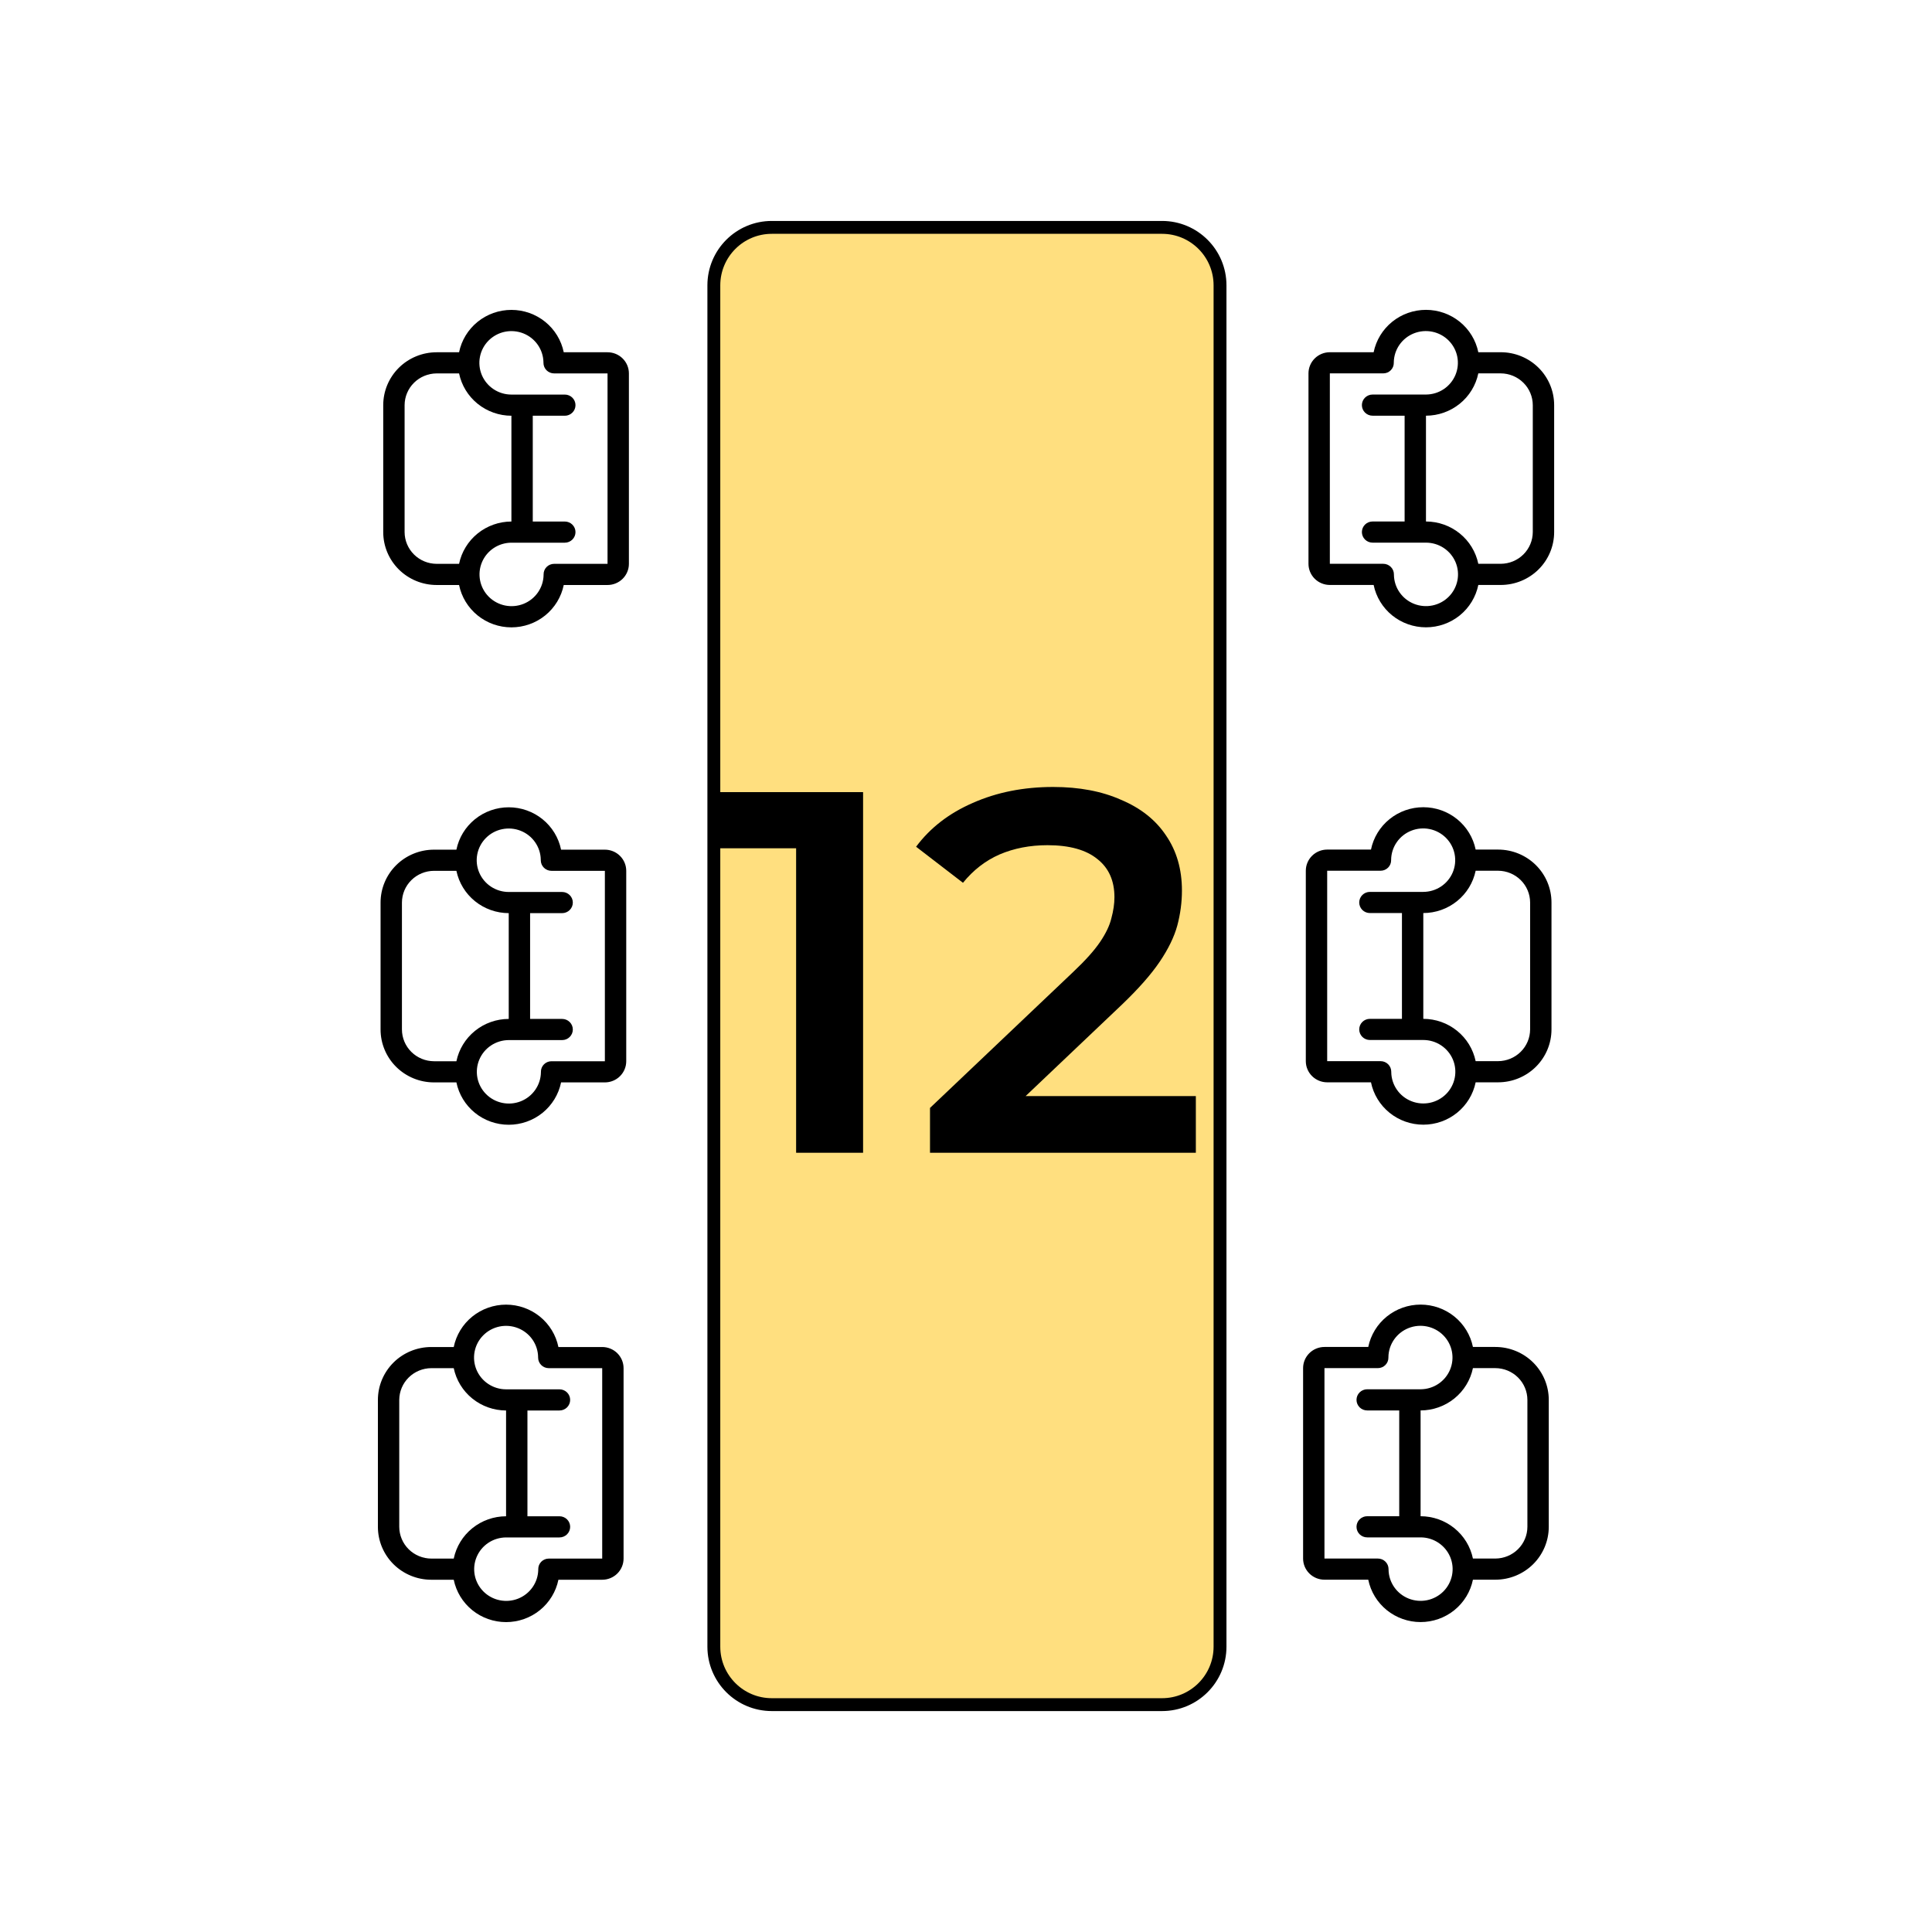
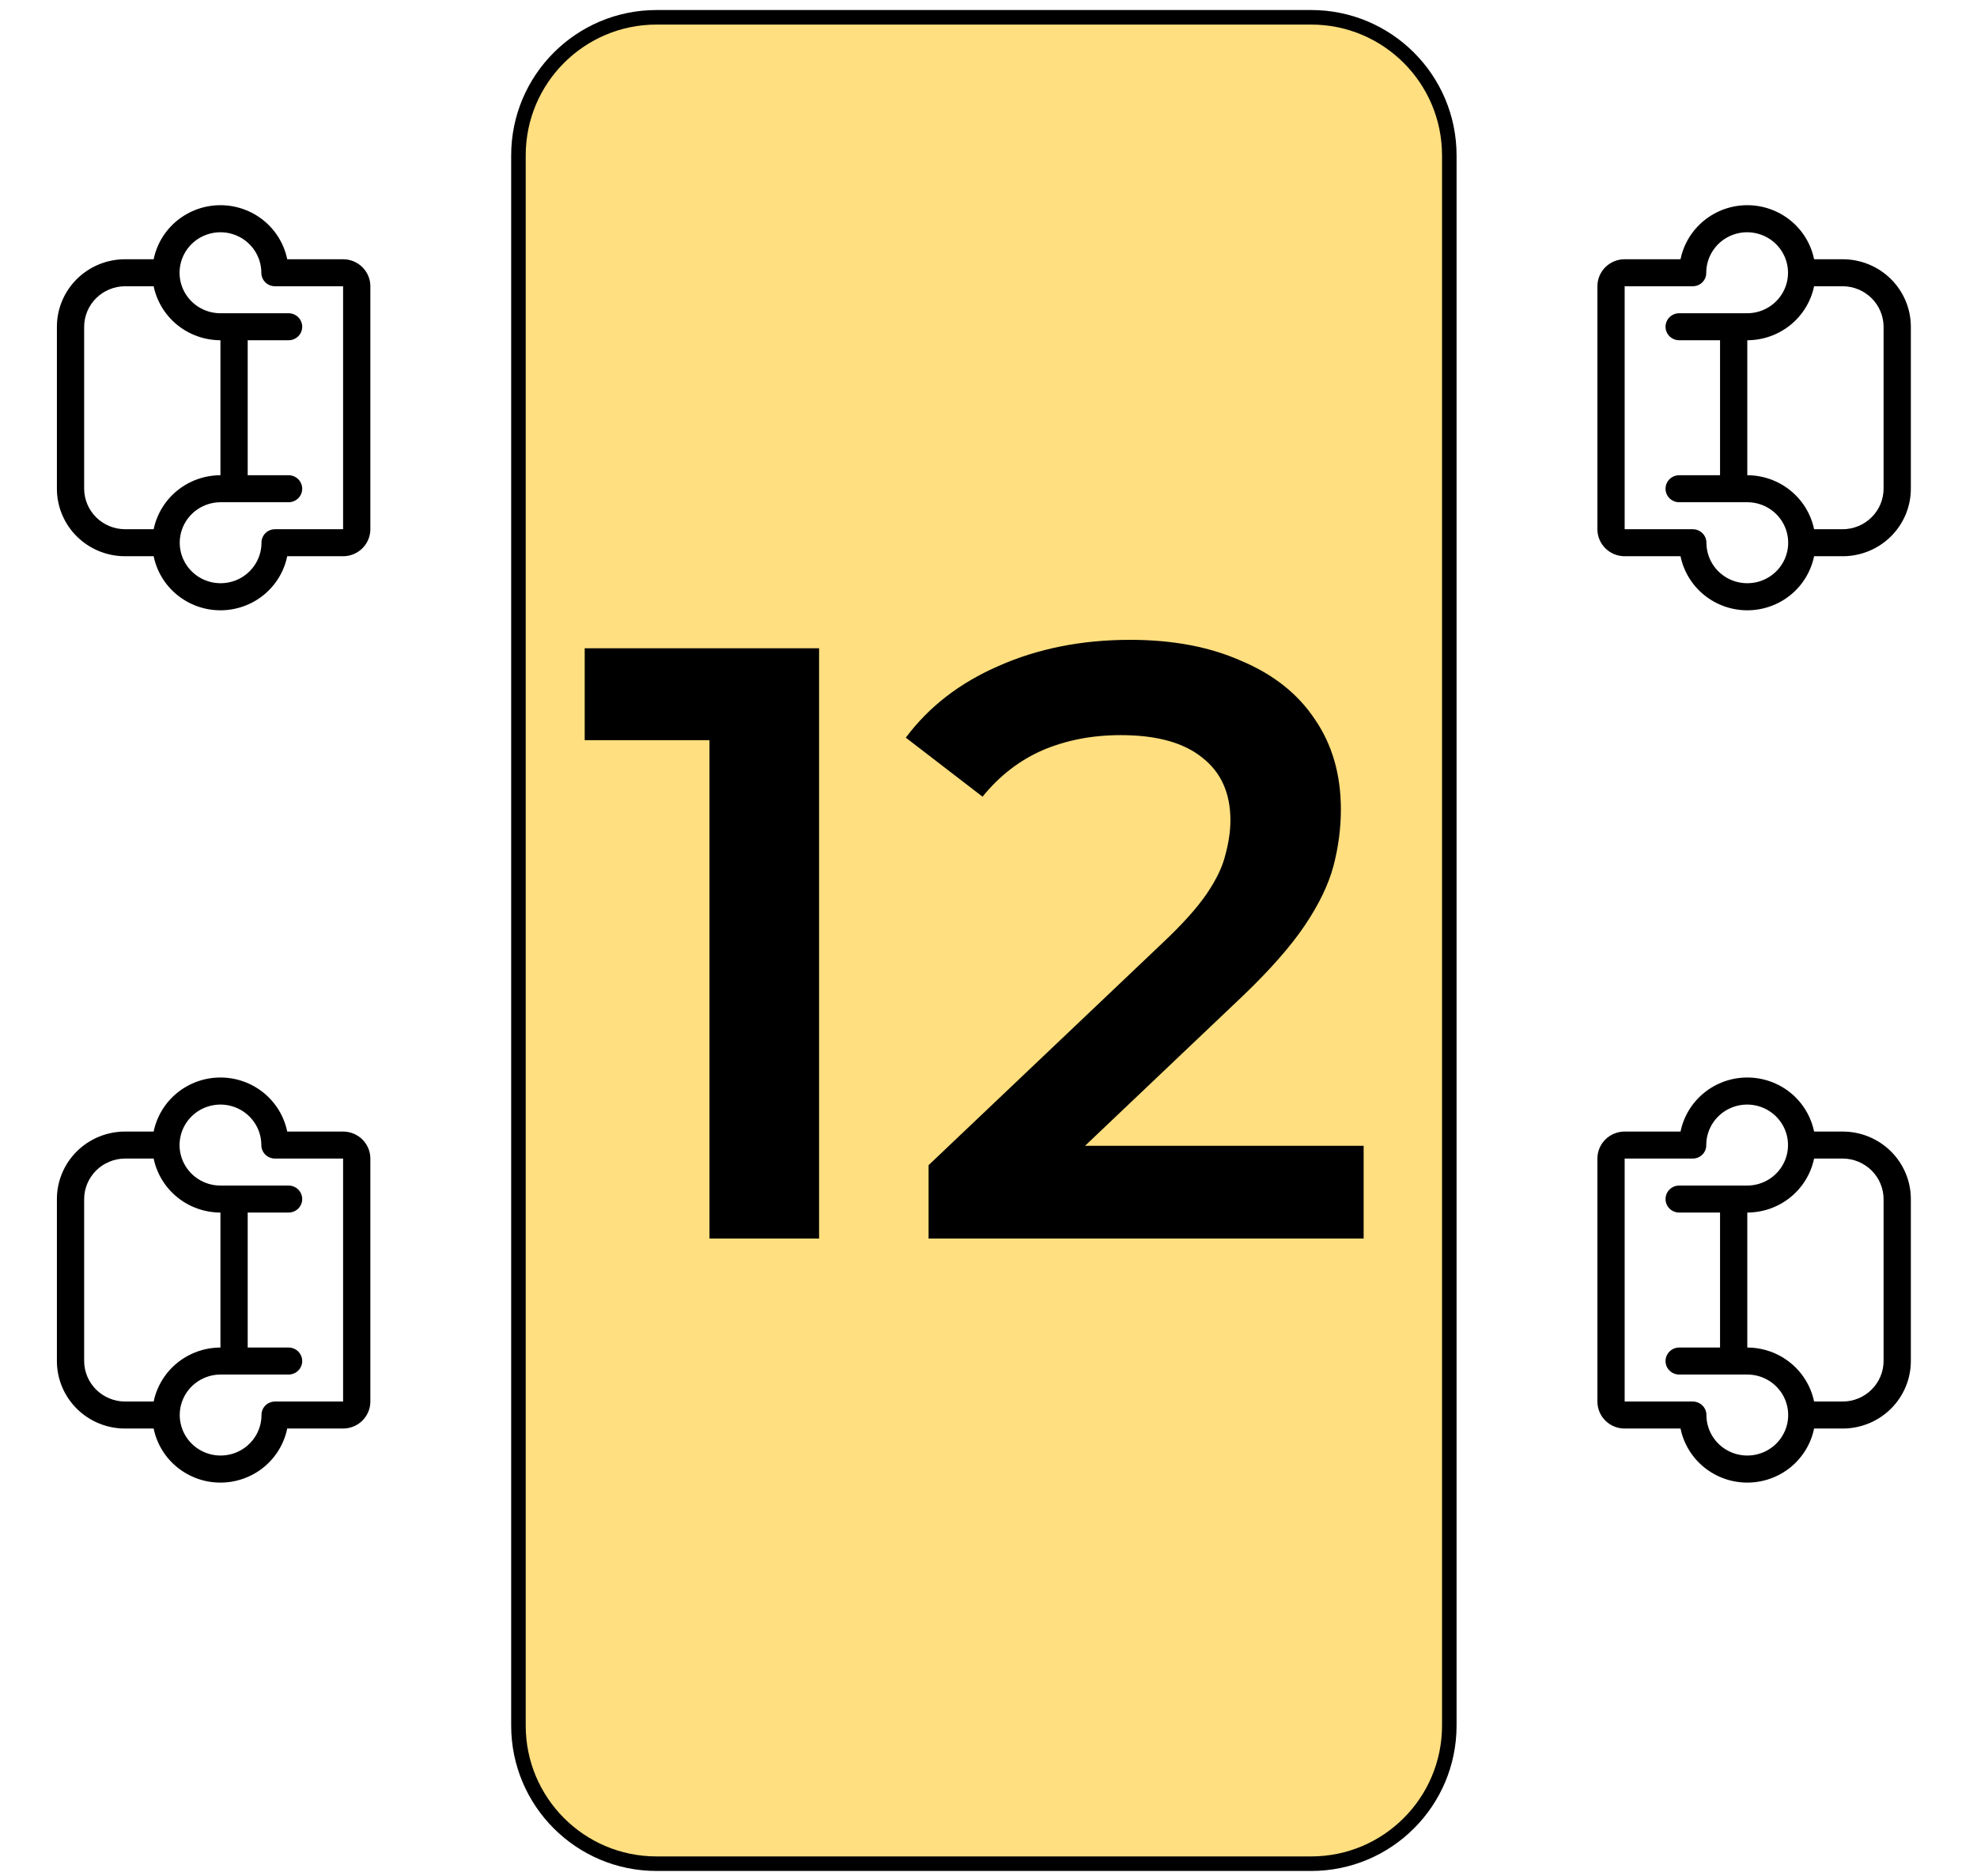
- <svg xmlns="http://www.w3.org/2000/svg" width="150" height="150" viewBox="0 0 150 150" fill="none">
-   <rect x="94.723" y="132.347" width="39.3" height="114.693" rx="4.5" transform="rotate(-180 94.7227 132.347)" fill="#FFDF7F" stroke="black" />
-   <path d="M114.358 122.647L116.1 122.647C117.199 122.647 118.254 122.215 119.032 121.445C119.809 120.674 120.246 119.63 120.246 118.541L120.246 108.685C120.246 107.596 119.809 106.551 119.032 105.781C118.254 105.011 117.199 104.578 116.1 104.578L114.358 104.578C114.168 103.65 113.659 102.815 112.919 102.216C112.178 101.616 111.251 101.289 110.294 101.289C109.338 101.289 108.411 101.616 107.67 102.216C106.93 102.815 106.421 103.65 106.231 104.578L102.831 104.578C102.391 104.578 101.969 104.751 101.658 105.059C101.347 105.367 101.172 105.785 101.172 106.221L101.172 121.005C101.172 121.44 101.347 121.858 101.658 122.166C101.969 122.474 102.391 122.647 102.831 122.647L106.231 122.647C106.421 123.576 106.93 124.41 107.67 125.01C108.411 125.609 109.338 125.937 110.294 125.937C111.251 125.937 112.178 125.609 112.919 125.01C113.659 124.41 114.168 123.576 114.358 122.647V122.647ZM118.587 108.685L118.587 118.541C118.585 119.193 118.322 119.819 117.856 120.28C117.39 120.742 116.759 121.002 116.1 121.005L114.358 121.005C114.165 120.078 113.656 119.246 112.916 118.647C112.175 118.049 111.25 117.721 110.294 117.719L110.294 109.506C111.25 109.504 112.175 109.177 112.916 108.578C113.656 107.98 114.165 107.148 114.358 106.221L116.1 106.221C116.759 106.224 117.39 106.484 117.856 106.945C118.322 107.407 118.585 108.032 118.587 108.685V108.685ZM107.807 121.867L107.807 121.826C107.807 121.608 107.719 121.399 107.564 121.245C107.408 121.091 107.197 121.005 106.977 121.005L102.831 121.005L102.831 106.221L106.977 106.221C107.086 106.221 107.193 106.199 107.293 106.158C107.393 106.117 107.484 106.056 107.56 105.98C107.636 105.903 107.696 105.813 107.737 105.713C107.777 105.613 107.798 105.507 107.796 105.399L107.796 105.358C107.804 104.873 107.957 104.401 108.235 104.002C108.513 103.602 108.903 103.293 109.358 103.112C109.813 102.932 110.311 102.888 110.791 102.987C111.27 103.086 111.71 103.323 112.054 103.668C112.398 104.013 112.632 104.451 112.726 104.927C112.819 105.404 112.769 105.897 112.581 106.345C112.393 106.793 112.076 107.176 111.669 107.446C111.263 107.716 110.784 107.861 110.294 107.863L106.148 107.863C105.928 107.863 105.717 107.95 105.561 108.104C105.406 108.258 105.319 108.467 105.319 108.685C105.319 108.903 105.406 109.112 105.561 109.266C105.717 109.42 105.928 109.506 106.148 109.506L108.636 109.506L108.636 117.719L106.148 117.719C105.928 117.719 105.717 117.806 105.561 117.96C105.406 118.114 105.319 118.323 105.319 118.541C105.319 118.759 105.406 118.968 105.561 119.122C105.717 119.276 105.928 119.362 106.148 119.362L110.294 119.362C110.785 119.362 111.264 119.506 111.672 119.775C112.08 120.044 112.399 120.426 112.589 120.874C112.778 121.322 112.83 121.815 112.737 122.292C112.644 122.769 112.412 123.208 112.068 123.554C111.724 123.9 111.285 124.138 110.805 124.238C110.325 124.337 109.826 124.294 109.371 124.114C108.915 123.934 108.524 123.624 108.246 123.225C107.968 122.825 107.815 122.353 107.807 121.867V121.867Z" fill="black" />
-   <path d="M35.228 104.582L33.486 104.582C32.387 104.582 31.332 105.014 30.554 105.784C29.777 106.555 29.34 107.599 29.34 108.688L29.34 118.544C29.34 119.633 29.777 120.678 30.554 121.448C31.332 122.218 32.387 122.651 33.486 122.651L35.228 122.651C35.418 123.579 35.927 124.414 36.667 125.013C37.408 125.613 38.335 125.94 39.291 125.94C40.248 125.94 41.175 125.613 41.916 125.013C42.656 124.414 43.165 123.579 43.355 122.651L46.755 122.651C47.195 122.651 47.617 122.478 47.928 122.17C48.239 121.862 48.414 121.444 48.414 121.008L48.414 106.224C48.414 105.789 48.239 105.371 47.928 105.063C47.617 104.755 47.195 104.582 46.755 104.582L43.355 104.582C43.165 103.653 42.656 102.819 41.916 102.219C41.175 101.62 40.248 101.292 39.291 101.292C38.335 101.292 37.408 101.62 36.667 102.219C35.927 102.819 35.418 103.653 35.228 104.582V104.582ZM30.998 118.544L30.998 108.688C31.001 108.036 31.264 107.41 31.73 106.949C32.196 106.487 32.827 106.227 33.486 106.224L35.228 106.224C35.421 107.151 35.93 107.983 36.67 108.582C37.41 109.18 38.336 109.508 39.291 109.51L39.291 117.723C38.336 117.725 37.41 118.052 36.67 118.651C35.93 119.249 35.421 120.082 35.228 121.008L33.486 121.008C32.827 121.005 32.196 120.745 31.73 120.284C31.264 119.822 31.001 119.197 30.998 118.544V118.544ZM41.779 105.362L41.779 105.403C41.779 105.621 41.867 105.83 42.022 105.984C42.178 106.138 42.389 106.224 42.609 106.224L46.755 106.224L46.755 121.008L42.609 121.008C42.5 121.008 42.393 121.03 42.293 121.071C42.193 121.112 42.102 121.173 42.026 121.249C41.95 121.326 41.89 121.416 41.849 121.516C41.809 121.616 41.788 121.722 41.79 121.83L41.79 121.871C41.782 122.356 41.629 122.828 41.351 123.227C41.073 123.627 40.683 123.936 40.228 124.117C39.773 124.297 39.275 124.341 38.795 124.242C38.316 124.143 37.876 123.906 37.532 123.561C37.188 123.216 36.954 122.778 36.86 122.302C36.767 121.825 36.817 121.332 37.005 120.884C37.193 120.436 37.51 120.053 37.916 119.783C38.323 119.513 38.802 119.368 39.291 119.366L43.438 119.366C43.658 119.366 43.869 119.279 44.025 119.125C44.18 118.971 44.267 118.762 44.267 118.544C44.267 118.326 44.18 118.117 44.025 117.963C43.869 117.809 43.658 117.723 43.438 117.723L40.95 117.723L40.95 109.51L43.438 109.51C43.658 109.51 43.869 109.423 44.025 109.269C44.18 109.115 44.267 108.906 44.267 108.688C44.267 108.47 44.18 108.261 44.025 108.107C43.869 107.953 43.658 107.867 43.438 107.867L39.291 107.867C38.801 107.867 38.322 107.723 37.914 107.454C37.505 107.185 37.187 106.803 36.997 106.355C36.808 105.907 36.756 105.414 36.849 104.937C36.941 104.46 37.174 104.021 37.518 103.675C37.862 103.329 38.301 103.091 38.781 102.991C39.261 102.892 39.76 102.935 40.215 103.115C40.67 103.295 41.062 103.605 41.34 104.004C41.618 104.404 41.771 104.876 41.779 105.362V105.362Z" fill="black" />
-   <path d="M114.569 84.031L116.311 84.031C117.41 84.031 118.465 83.598 119.243 82.828C120.02 82.058 120.457 81.013 120.457 79.924L120.457 70.068C120.457 68.979 120.02 67.934 119.243 67.164C118.465 66.394 117.41 65.961 116.311 65.961L114.569 65.961C114.379 65.033 113.87 64.198 113.129 63.599C112.389 62.999 111.462 62.672 110.505 62.672C109.549 62.672 108.622 62.999 107.881 63.599C107.141 64.198 106.632 65.033 106.442 65.961L103.042 65.961C102.602 65.961 102.18 66.134 101.869 66.442C101.558 66.75 101.383 67.168 101.383 67.604L101.383 82.388C101.383 82.823 101.558 83.241 101.869 83.549C102.18 83.857 102.602 84.031 103.042 84.031L106.442 84.031C106.632 84.959 107.141 85.793 107.881 86.393C108.622 86.993 109.549 87.32 110.505 87.32C111.462 87.32 112.389 86.993 113.129 86.393C113.87 85.793 114.379 84.959 114.569 84.031V84.031ZM118.798 70.068L118.798 79.924C118.796 80.576 118.533 81.202 118.067 81.663C117.601 82.125 116.969 82.385 116.311 82.388L114.569 82.388C114.376 81.461 113.867 80.629 113.126 80.03C112.386 79.432 111.461 79.104 110.505 79.103L110.505 70.889C111.461 70.888 112.386 70.56 113.126 69.962C113.867 69.363 114.376 68.531 114.569 67.604L116.311 67.604C116.969 67.607 117.601 67.867 118.067 68.329C118.533 68.79 118.796 69.415 118.798 70.068V70.068ZM108.017 83.25L108.017 83.209C108.017 82.991 107.93 82.782 107.775 82.628C107.619 82.474 107.408 82.388 107.188 82.388L103.042 82.388L103.042 67.604L107.188 67.604C107.297 67.604 107.404 67.583 107.504 67.541C107.604 67.5 107.695 67.439 107.771 67.363C107.847 67.286 107.907 67.196 107.948 67.096C107.988 66.996 108.008 66.89 108.007 66.782L108.007 66.742C108.015 66.256 108.168 65.784 108.446 65.385C108.723 64.985 109.114 64.676 109.569 64.496C110.024 64.315 110.522 64.271 111.001 64.37C111.481 64.469 111.92 64.706 112.265 65.051C112.609 65.396 112.843 65.834 112.936 66.311C113.03 66.787 112.98 67.28 112.792 67.728C112.604 68.176 112.287 68.559 111.88 68.829C111.474 69.099 110.995 69.244 110.505 69.246L106.359 69.246C106.139 69.246 105.928 69.333 105.772 69.487C105.617 69.641 105.53 69.85 105.53 70.068C105.53 70.286 105.617 70.495 105.772 70.649C105.928 70.803 106.139 70.889 106.359 70.889L108.847 70.889L108.847 79.103L106.359 79.103C106.139 79.103 105.928 79.189 105.772 79.343C105.617 79.497 105.53 79.706 105.53 79.924C105.53 80.142 105.617 80.351 105.772 80.505C105.928 80.659 106.139 80.745 106.359 80.745L110.505 80.745C110.996 80.745 111.475 80.889 111.883 81.158C112.291 81.427 112.61 81.809 112.8 82.257C112.989 82.705 113.041 83.198 112.948 83.675C112.855 84.152 112.623 84.591 112.279 84.937C111.935 85.283 111.495 85.521 111.016 85.621C110.536 85.72 110.037 85.677 109.582 85.497C109.126 85.317 108.735 85.008 108.457 84.608C108.178 84.208 108.026 83.736 108.017 83.25V83.25Z" fill="black" />
-   <path d="M35.435 65.968L33.693 65.968C32.594 65.968 31.539 66.4 30.761 67.171C29.984 67.941 29.547 68.985 29.547 70.075L29.547 79.93C29.547 81.02 29.984 82.064 30.761 82.834C31.539 83.604 32.594 84.037 33.693 84.037L35.435 84.037C35.625 84.965 36.134 85.8 36.874 86.4C37.615 86.999 38.542 87.326 39.498 87.326C40.455 87.326 41.382 86.999 42.123 86.4C42.863 85.8 43.372 84.965 43.562 84.037L46.962 84.037C47.402 84.037 47.824 83.864 48.135 83.556C48.446 83.248 48.621 82.83 48.621 82.394L48.621 67.611C48.621 67.175 48.446 66.757 48.135 66.449C47.824 66.141 47.402 65.968 46.962 65.968L43.562 65.968C43.372 65.039 42.863 64.205 42.123 63.605C41.382 63.006 40.455 62.678 39.498 62.678C38.542 62.678 37.615 63.006 36.874 63.605C36.134 64.205 35.625 65.039 35.435 65.968V65.968ZM31.206 79.93L31.206 70.075C31.208 69.422 31.471 68.797 31.937 68.335C32.403 67.874 33.034 67.613 33.693 67.611L35.435 67.611C35.628 68.537 36.137 69.37 36.877 69.968C37.617 70.566 38.543 70.894 39.498 70.896L39.498 79.109C38.543 79.111 37.617 79.438 36.877 80.037C36.137 80.635 35.628 81.468 35.435 82.394L33.693 82.394C33.034 82.392 32.403 82.131 31.937 81.67C31.471 81.208 31.208 80.583 31.206 79.93V79.93ZM41.986 66.748L41.986 66.789C41.986 67.007 42.074 67.216 42.229 67.37C42.385 67.524 42.596 67.611 42.816 67.611L46.962 67.611L46.962 82.394L42.816 82.394C42.707 82.394 42.6 82.416 42.5 82.457C42.4 82.499 42.309 82.559 42.233 82.636C42.157 82.712 42.097 82.803 42.056 82.902C42.016 83.002 41.995 83.108 41.997 83.216L41.997 83.257C41.989 83.742 41.836 84.214 41.558 84.613C41.28 85.013 40.89 85.322 40.435 85.503C39.98 85.683 39.482 85.727 39.002 85.628C38.523 85.529 38.083 85.292 37.739 84.947C37.395 84.602 37.161 84.164 37.067 83.688C36.974 83.212 37.024 82.719 37.212 82.271C37.4 81.823 37.717 81.439 38.124 81.169C38.53 80.899 39.009 80.754 39.498 80.752L43.645 80.752C43.865 80.752 44.076 80.665 44.231 80.511C44.387 80.357 44.474 80.148 44.474 79.93C44.474 79.713 44.387 79.504 44.231 79.35C44.076 79.196 43.865 79.109 43.645 79.109L41.157 79.109L41.157 70.896L43.645 70.896C43.865 70.896 44.076 70.809 44.231 70.655C44.387 70.501 44.474 70.292 44.474 70.075C44.474 69.857 44.387 69.648 44.231 69.494C44.076 69.34 43.865 69.253 43.645 69.253L39.498 69.253C39.008 69.253 38.529 69.109 38.121 68.841C37.713 68.572 37.394 68.189 37.204 67.741C37.015 67.293 36.963 66.8 37.056 66.323C37.148 65.847 37.381 65.407 37.725 65.061C38.069 64.715 38.508 64.477 38.988 64.378C39.468 64.278 39.967 64.321 40.422 64.501C40.877 64.681 41.269 64.991 41.547 65.391C41.825 65.79 41.978 66.263 41.986 66.748V66.748Z" fill="black" />
-   <path d="M114.776 45.416L116.518 45.416C117.617 45.416 118.672 44.983 119.45 44.213C120.227 43.443 120.664 42.398 120.664 41.309L120.664 31.453C120.664 30.364 120.227 29.32 119.45 28.549C118.672 27.779 117.617 27.347 116.518 27.347L114.776 27.347C114.586 26.418 114.077 25.584 113.337 24.984C112.596 24.385 111.669 24.057 110.712 24.057C109.756 24.057 108.829 24.385 108.088 24.984C107.348 25.584 106.839 26.418 106.649 27.347L103.249 27.347C102.809 27.347 102.387 27.52 102.076 27.828C101.765 28.136 101.59 28.554 101.59 28.989L101.59 43.773C101.59 44.209 101.765 44.627 102.076 44.935C102.387 45.243 102.809 45.416 103.249 45.416L106.649 45.416C106.839 46.344 107.348 47.179 108.088 47.779C108.829 48.378 109.756 48.705 110.712 48.705C111.669 48.705 112.596 48.378 113.337 47.779C114.077 47.179 114.586 46.344 114.776 45.416V45.416ZM119.005 31.453L119.005 41.309C119.003 41.962 118.74 42.587 118.274 43.049C117.808 43.51 117.177 43.771 116.518 43.773L114.776 43.773C114.583 42.847 114.074 42.014 113.334 41.416C112.593 40.817 111.668 40.49 110.712 40.488L110.712 32.275C111.668 32.273 112.593 31.945 113.334 31.347C114.074 30.749 114.583 29.916 114.776 28.989L116.518 28.989C117.177 28.992 117.808 29.253 118.274 29.714C118.74 30.175 119.003 30.801 119.005 31.453V31.453ZM108.224 44.636L108.224 44.595C108.224 44.377 108.137 44.168 107.982 44.014C107.826 43.86 107.615 43.773 107.395 43.773L103.249 43.773L103.249 28.989L107.395 28.989C107.504 28.989 107.611 28.968 107.711 28.927C107.811 28.885 107.902 28.825 107.978 28.748C108.054 28.672 108.114 28.581 108.155 28.482C108.195 28.382 108.215 28.275 108.214 28.168L108.214 28.127C108.222 27.642 108.375 27.17 108.653 26.77C108.931 26.371 109.321 26.061 109.776 25.881C110.231 25.701 110.729 25.657 111.209 25.756C111.688 25.855 112.128 26.091 112.472 26.437C112.816 26.782 113.05 27.22 113.144 27.696C113.237 28.172 113.187 28.665 112.999 29.113C112.811 29.561 112.494 29.944 112.087 30.215C111.681 30.485 111.202 30.63 110.712 30.632L106.566 30.632C106.346 30.632 106.135 30.719 105.979 30.873C105.824 31.027 105.737 31.235 105.737 31.453C105.737 31.671 105.824 31.88 105.979 32.034C106.135 32.188 106.346 32.275 106.566 32.275L109.054 32.275L109.054 40.488L106.566 40.488C106.346 40.488 106.135 40.575 105.979 40.729C105.824 40.883 105.737 41.092 105.737 41.309C105.737 41.527 105.824 41.736 105.979 41.89C106.135 42.044 106.346 42.131 106.566 42.131L110.712 42.131C111.203 42.131 111.682 42.274 112.09 42.543C112.498 42.812 112.817 43.195 113.007 43.642C113.196 44.09 113.248 44.584 113.155 45.06C113.062 45.537 112.83 45.976 112.486 46.322C112.142 46.669 111.703 46.907 111.223 47.006C110.743 47.106 110.244 47.063 109.789 46.883C109.333 46.703 108.942 46.393 108.664 45.993C108.385 45.593 108.233 45.121 108.224 44.636V44.636Z" fill="black" />
-   <path d="M35.642 27.35L33.9 27.35C32.801 27.35 31.746 27.782 30.968 28.552C30.191 29.323 29.754 30.367 29.754 31.456L29.754 41.312C29.754 42.401 30.191 43.446 30.968 44.216C31.746 44.986 32.801 45.419 33.9 45.419L35.642 45.419C35.832 46.347 36.341 47.182 37.081 47.781C37.822 48.381 38.749 48.708 39.706 48.708C40.662 48.708 41.589 48.381 42.33 47.781C43.07 47.182 43.579 46.347 43.769 45.419L47.169 45.419C47.609 45.419 48.031 45.246 48.342 44.938C48.653 44.63 48.828 44.212 48.828 43.776L48.828 28.992C48.828 28.557 48.653 28.139 48.342 27.831C48.031 27.523 47.609 27.35 47.169 27.35L43.769 27.35C43.579 26.421 43.07 25.587 42.33 24.987C41.589 24.388 40.662 24.06 39.706 24.06C38.749 24.06 37.822 24.388 37.081 24.987C36.341 25.587 35.832 26.421 35.642 27.35V27.35ZM31.413 41.312L31.413 31.456C31.415 30.804 31.678 30.178 32.144 29.717C32.61 29.256 33.241 28.995 33.9 28.992L35.642 28.992C35.835 29.919 36.344 30.752 37.084 31.35C37.825 31.948 38.75 32.276 39.706 32.278L39.706 40.491C38.75 40.493 37.825 40.82 37.084 41.419C36.344 42.017 35.835 42.85 35.642 43.776L33.9 43.776C33.241 43.774 32.61 43.513 32.144 43.052C31.678 42.59 31.415 41.965 31.413 41.312V41.312ZM42.194 28.13L42.194 28.171C42.194 28.389 42.281 28.598 42.436 28.752C42.592 28.906 42.803 28.992 43.023 28.992L47.169 28.992L47.169 43.776L43.023 43.776C42.914 43.776 42.807 43.798 42.707 43.839C42.607 43.88 42.516 43.941 42.44 44.017C42.364 44.094 42.304 44.184 42.263 44.284C42.223 44.384 42.203 44.49 42.204 44.598L42.204 44.639C42.196 45.124 42.043 45.596 41.765 45.995C41.487 46.395 41.097 46.704 40.642 46.885C40.187 47.065 39.689 47.109 39.209 47.01C38.73 46.911 38.29 46.674 37.946 46.329C37.602 45.984 37.368 45.546 37.275 45.07C37.181 44.593 37.231 44.1 37.419 43.653C37.606 43.205 37.924 42.821 38.331 42.551C38.737 42.281 39.216 42.136 39.706 42.134L43.852 42.134C44.072 42.134 44.283 42.047 44.438 41.893C44.594 41.739 44.681 41.53 44.681 41.312C44.681 41.094 44.594 40.886 44.438 40.731C44.283 40.578 44.072 40.491 43.852 40.491L41.364 40.491L41.364 32.278L43.852 32.278C44.072 32.278 44.283 32.191 44.438 32.037C44.594 31.883 44.681 31.674 44.681 31.456C44.681 31.238 44.594 31.029 44.438 30.875C44.283 30.721 44.072 30.635 43.852 30.635L39.706 30.635C39.215 30.635 38.736 30.491 38.328 30.222C37.92 29.953 37.601 29.571 37.411 29.123C37.222 28.675 37.17 28.182 37.263 27.705C37.355 27.228 37.588 26.789 37.932 26.443C38.276 26.097 38.715 25.859 39.195 25.759C39.675 25.66 40.174 25.703 40.629 25.883C41.085 26.063 41.476 26.373 41.754 26.772C42.032 27.172 42.185 27.644 42.194 28.13V28.13Z" fill="black" />
-   <path d="M61.81 89.5V63.5L64.09 65.86H55.89V61.5H67.01V89.5H61.81ZM72.205 89.5V86.02L83.325 75.46C84.258 74.58 84.951 73.807 85.405 73.14C85.858 72.473 86.151 71.86 86.285 71.3C86.445 70.713 86.525 70.167 86.525 69.66C86.525 68.38 86.085 67.393 85.205 66.7C84.325 65.98 83.031 65.62 81.325 65.62C79.965 65.62 78.725 65.86 77.605 66.34C76.511 66.82 75.565 67.553 74.765 68.54L71.125 65.74C72.218 64.273 73.685 63.14 75.525 62.34C77.391 61.513 79.471 61.1 81.765 61.1C83.791 61.1 85.551 61.433 87.045 62.1C88.565 62.74 89.725 63.66 90.525 64.86C91.351 66.06 91.765 67.487 91.765 69.14C91.765 70.047 91.645 70.953 91.405 71.86C91.165 72.74 90.711 73.673 90.045 74.66C89.378 75.647 88.405 76.753 87.125 77.98L77.565 87.06L76.485 85.1H92.845V89.5H72.205Z" fill="black" />
+ <svg xmlns="http://www.w3.org/2000/svg" width="136" height="129" viewBox="0 0 136 129" fill="none">
+   <rect x="35.664" y="1.19" width="64.035" height="127" rx="9.5" fill="#FFDF7F" stroke="black" />
+   <path d="M10.57 17.832H8.602C7.358 17.832 6.166 18.322 5.287 19.192C4.408 20.063 3.914 21.244 3.914 22.475L3.914 33.617C3.914 34.848 4.408 36.029 5.287 36.899C6.166 37.77 7.358 38.259 8.602 38.259H10.57C10.786 39.309 11.36 40.252 12.198 40.93C13.035 41.608 14.083 41.978 15.164 41.978C16.245 41.978 17.293 41.608 18.131 40.93C18.968 40.252 19.543 39.309 19.758 38.259H23.602C24.099 38.259 24.576 38.063 24.927 37.715C25.279 37.367 25.477 36.895 25.477 36.402V19.689C25.477 19.197 25.279 18.725 24.927 18.376C24.576 18.028 24.099 17.832 23.602 17.832H19.758C19.543 16.783 18.968 15.839 18.131 15.162C17.293 14.484 16.245 14.114 15.164 14.114C14.083 14.114 13.035 14.484 12.198 15.162C11.36 15.839 10.786 16.783 10.57 17.832V17.832ZM5.789 33.617L5.789 22.475C5.792 21.737 6.089 21.03 6.616 20.509C7.143 19.987 7.857 19.692 8.602 19.689H10.57C10.789 20.737 11.364 21.678 12.201 22.355C13.038 23.031 14.084 23.401 15.164 23.403L15.164 32.688C14.084 32.69 13.038 33.06 12.201 33.737C11.364 34.413 10.789 35.355 10.57 36.402H8.602C7.857 36.399 7.143 36.105 6.616 35.583C6.089 35.061 5.792 34.355 5.789 33.617V33.617ZM17.977 18.715V18.761C17.977 19.007 18.075 19.243 18.251 19.418C18.427 19.592 18.665 19.689 18.914 19.689H23.602V36.402H18.914C18.791 36.402 18.67 36.426 18.557 36.473C18.444 36.52 18.341 36.588 18.255 36.675C18.169 36.761 18.101 36.864 18.055 36.976C18.009 37.089 17.987 37.209 17.988 37.331V37.377C17.979 37.925 17.807 38.459 17.492 38.91C17.178 39.362 16.737 39.712 16.223 39.916C15.709 40.12 15.145 40.169 14.603 40.058C14.061 39.946 13.564 39.678 13.175 39.288C12.786 38.898 12.522 38.403 12.416 37.864C12.31 37.326 12.366 36.769 12.579 36.262C12.791 35.756 13.15 35.323 13.61 35.017C14.07 34.712 14.61 34.547 15.164 34.545H19.852C20.1 34.545 20.339 34.447 20.515 34.273C20.69 34.099 20.789 33.863 20.789 33.617C20.789 33.37 20.69 33.134 20.515 32.96C20.339 32.786 20.1 32.688 19.852 32.688H17.039V23.403H19.852C20.1 23.403 20.339 23.305 20.515 23.131C20.69 22.957 20.789 22.721 20.789 22.475C20.789 22.229 20.69 21.992 20.515 21.818C20.339 21.644 20.1 21.546 19.852 21.546H15.164C14.61 21.546 14.068 21.384 13.607 21.08C13.145 20.776 12.785 20.344 12.57 19.837C12.356 19.331 12.298 18.773 12.403 18.234C12.507 17.695 12.771 17.199 13.159 16.808C13.548 16.416 14.045 16.147 14.587 16.035C15.13 15.922 15.694 15.971 16.208 16.174C16.723 16.378 17.165 16.728 17.48 17.18C17.795 17.632 17.967 18.166 17.977 18.715V18.715Z" fill="black" />
+   <path d="M10.57 77.832H8.602C7.358 77.832 6.166 78.322 5.287 79.192C4.408 80.063 3.914 81.244 3.914 82.475L3.914 93.617C3.914 94.848 4.408 96.029 5.287 96.899C6.166 97.77 7.358 98.259 8.602 98.259H10.57C10.786 99.309 11.36 100.252 12.198 100.93C13.035 101.608 14.083 101.978 15.164 101.978C16.245 101.978 17.293 101.608 18.131 100.93C18.968 100.252 19.543 99.309 19.758 98.259H23.602C24.099 98.259 24.576 98.064 24.927 97.715C25.279 97.367 25.477 96.895 25.477 96.402V79.689C25.477 79.197 25.279 78.725 24.927 78.376C24.576 78.028 24.099 77.832 23.602 77.832H19.758C19.543 76.783 18.968 75.84 18.131 75.162C17.293 74.484 16.245 74.114 15.164 74.114C14.083 74.114 13.035 74.484 12.198 75.162C11.36 75.84 10.786 76.783 10.57 77.832V77.832ZM5.789 93.617L5.789 82.475C5.792 81.737 6.089 81.03 6.616 80.509C7.143 79.987 7.857 79.692 8.602 79.689H10.57C10.789 80.737 11.364 81.678 12.201 82.355C13.038 83.031 14.084 83.401 15.164 83.403L15.164 92.688C14.084 92.69 13.038 93.061 12.201 93.737C11.364 94.413 10.789 95.355 10.57 96.402H8.602C7.857 96.399 7.143 96.105 6.616 95.583C6.089 95.061 5.792 94.355 5.789 93.617V93.617ZM17.977 78.715V78.761C17.977 79.007 18.075 79.243 18.251 79.418C18.427 79.592 18.665 79.689 18.914 79.689H23.602V96.402H18.914C18.791 96.402 18.67 96.426 18.557 96.473C18.444 96.52 18.341 96.588 18.255 96.675C18.169 96.761 18.101 96.864 18.055 96.976C18.009 97.089 17.987 97.209 17.988 97.331V97.377C17.979 97.925 17.807 98.459 17.492 98.91C17.178 99.362 16.737 99.712 16.223 99.916C15.709 100.12 15.145 100.169 14.603 100.058C14.061 99.946 13.564 99.678 13.175 99.288C12.786 98.898 12.522 98.403 12.416 97.864C12.31 97.326 12.366 96.769 12.579 96.262C12.791 95.756 13.15 95.323 13.61 95.017C14.07 94.712 14.61 94.547 15.164 94.545H19.852C20.1 94.545 20.339 94.447 20.515 94.273C20.69 94.099 20.789 93.863 20.789 93.617C20.789 93.37 20.69 93.134 20.515 92.96C20.339 92.786 20.1 92.688 19.852 92.688H17.039V83.403H19.852C20.1 83.403 20.339 83.305 20.515 83.131C20.69 82.957 20.789 82.721 20.789 82.475C20.789 82.229 20.69 81.993 20.515 81.818C20.339 81.644 20.1 81.546 19.852 81.546H15.164C14.61 81.546 14.068 81.384 13.607 81.08C13.145 80.776 12.785 80.344 12.57 79.837C12.356 79.331 12.298 78.773 12.403 78.234C12.507 77.695 12.771 77.199 13.159 76.808C13.548 76.416 14.045 76.147 14.587 76.035C15.13 75.922 15.694 75.971 16.208 76.174C16.723 76.378 17.165 76.728 17.48 77.18C17.795 77.632 17.967 78.166 17.977 78.715V78.715Z" fill="black" />
+   <path d="M124.793 98.259H126.762C128.005 98.259 129.197 97.77 130.076 96.899C130.955 96.029 131.449 94.848 131.449 93.617V82.475C131.449 81.243 130.955 80.063 130.076 79.192C129.197 78.321 128.005 77.832 126.762 77.832H124.793C124.578 76.783 124.003 75.839 123.166 75.162C122.329 74.484 121.28 74.114 120.199 74.114C119.118 74.114 118.07 74.484 117.233 75.162C116.396 75.839 115.821 76.783 115.605 77.832H111.762C111.264 77.832 110.788 78.028 110.436 78.376C110.084 78.724 109.887 79.197 109.887 79.689V96.402C109.887 96.894 110.084 97.367 110.436 97.715C110.788 98.063 111.264 98.259 111.762 98.259H115.605C115.821 99.308 116.396 100.252 117.233 100.93C118.07 101.607 119.118 101.978 120.199 101.978C121.28 101.978 122.329 101.607 123.166 100.93C124.003 100.252 124.578 99.308 124.793 98.259V98.259ZM129.574 82.475V93.617C129.571 94.354 129.274 95.061 128.747 95.583C128.22 96.105 127.507 96.399 126.762 96.402H124.793C124.575 95.354 123.999 94.413 123.162 93.737C122.326 93.06 121.279 92.69 120.199 92.688V83.403C121.279 83.401 122.326 83.031 123.162 82.355C123.999 81.678 124.575 80.737 124.793 79.689H126.762C127.507 79.692 128.22 79.987 128.747 80.508C129.274 81.03 129.571 81.737 129.574 82.475V82.475ZM117.387 97.377V97.331C117.387 97.084 117.288 96.848 117.112 96.674C116.936 96.5 116.698 96.402 116.449 96.402H111.762V79.689H116.449C116.572 79.689 116.693 79.665 116.806 79.618C116.919 79.572 117.022 79.503 117.108 79.417C117.194 79.33 117.262 79.228 117.308 79.115C117.354 79.003 117.377 78.882 117.375 78.761V78.714C117.384 78.166 117.557 77.633 117.871 77.181C118.185 76.729 118.627 76.379 119.141 76.175C119.655 75.971 120.218 75.922 120.76 76.034C121.302 76.145 121.799 76.413 122.188 76.803C122.577 77.194 122.841 77.689 122.948 78.227C123.054 78.765 122.997 79.323 122.785 79.829C122.572 80.336 122.213 80.769 121.754 81.074C121.294 81.38 120.753 81.544 120.199 81.546H115.512C115.263 81.546 115.025 81.644 114.849 81.818C114.673 81.992 114.574 82.228 114.574 82.475C114.574 82.721 114.673 82.957 114.849 83.131C115.025 83.305 115.263 83.403 115.512 83.403H118.324V92.688H115.512C115.263 92.688 115.025 92.786 114.849 92.96C114.673 93.134 114.574 93.37 114.574 93.617C114.574 93.863 114.673 94.099 114.849 94.273C115.025 94.447 115.263 94.545 115.512 94.545H120.199C120.753 94.545 121.295 94.707 121.757 95.011C122.218 95.316 122.579 95.748 122.793 96.254C123.007 96.76 123.065 97.318 122.961 97.857C122.856 98.396 122.593 98.892 122.204 99.284C121.815 99.675 121.319 99.944 120.776 100.057C120.234 100.169 119.67 100.121 119.155 99.917C118.64 99.713 118.198 99.364 117.883 98.912C117.569 98.46 117.396 97.926 117.387 97.377V97.377Z" fill="black" />
+   <path d="M124.793 38.259H126.762C128.005 38.259 129.197 37.77 130.076 36.899C130.955 36.029 131.449 34.848 131.449 33.617V22.475C131.449 21.244 130.955 20.063 130.076 19.192C129.197 18.321 128.005 17.832 126.762 17.832H124.793C124.578 16.783 124.003 15.839 123.166 15.162C122.329 14.484 121.28 14.114 120.199 14.114C119.118 14.114 118.07 14.484 117.233 15.162C116.396 15.839 115.821 16.783 115.605 17.832H111.762C111.264 17.832 110.788 18.028 110.436 18.376C110.084 18.724 109.887 19.197 109.887 19.689V36.402C109.887 36.895 110.084 37.367 110.436 37.715C110.788 38.063 111.264 38.259 111.762 38.259H115.605C115.821 39.308 116.396 40.252 117.233 40.93C118.07 41.607 119.118 41.978 120.199 41.978C121.28 41.978 122.329 41.607 123.166 40.93C124.003 40.252 124.578 39.308 124.793 38.259V38.259ZM129.574 22.475V33.617C129.571 34.354 129.274 35.061 128.747 35.583C128.22 36.105 127.507 36.399 126.762 36.402H124.793C124.575 35.354 123.999 34.413 123.162 33.737C122.326 33.06 121.279 32.69 120.199 32.688V23.403C121.279 23.401 122.326 23.031 123.162 22.355C123.999 21.678 124.575 20.737 124.793 19.689H126.762C127.507 19.692 128.22 19.987 128.747 20.509C129.274 21.03 129.571 21.737 129.574 22.475V22.475ZM117.387 37.377V37.331C117.387 37.084 117.288 36.848 117.112 36.674C116.936 36.5 116.698 36.402 116.449 36.402H111.762V19.689H116.449C116.572 19.689 116.693 19.665 116.806 19.618C116.919 19.572 117.022 19.503 117.108 19.417C117.194 19.33 117.262 19.228 117.308 19.115C117.354 19.003 117.377 18.882 117.375 18.761V18.714C117.384 18.166 117.557 17.633 117.871 17.181C118.185 16.729 118.627 16.379 119.141 16.175C119.655 15.971 120.218 15.922 120.76 16.034C121.302 16.145 121.799 16.413 122.188 16.803C122.577 17.194 122.841 17.689 122.948 18.227C123.054 18.765 122.997 19.323 122.785 19.829C122.572 20.336 122.213 20.769 121.754 21.074C121.294 21.38 120.753 21.544 120.199 21.546L115.512 21.546C115.263 21.546 115.025 21.644 114.849 21.818C114.673 21.992 114.574 22.229 114.574 22.475C114.574 22.721 114.673 22.957 114.849 23.131C115.025 23.305 115.263 23.403 115.512 23.403L118.324 23.403V32.688H115.512C115.263 32.688 115.025 32.786 114.849 32.96C114.673 33.134 114.574 33.37 114.574 33.617C114.574 33.863 114.673 34.099 114.849 34.273C115.025 34.447 115.263 34.545 115.512 34.545H120.199C120.753 34.545 121.295 34.707 121.757 35.011C122.218 35.316 122.579 35.748 122.793 36.254C123.007 36.76 123.065 37.318 122.961 37.857C122.856 38.396 122.593 38.892 122.204 39.284C121.815 39.675 121.319 39.944 120.776 40.057C120.234 40.169 119.67 40.121 119.155 39.917C118.64 39.713 118.198 39.364 117.883 38.912C117.569 38.46 117.396 37.926 117.387 37.377V37.377Z" fill="black" />
+   <path d="M48.806 85.19V47.49L52.112 50.912H40.222V44.59H56.346V85.19H48.806ZM63.878 85.19V80.144L80.002 64.832C81.355 63.556 82.36 62.435 83.018 61.468C83.675 60.501 84.1 59.612 84.294 58.8C84.526 57.949 84.642 57.157 84.642 56.422C84.642 54.566 84.004 53.135 82.728 52.13C81.452 51.086 79.576 50.564 77.102 50.564C75.13 50.564 73.332 50.912 71.708 51.608C70.122 52.304 68.75 53.367 67.59 54.798L62.312 50.738C63.897 48.611 66.024 46.968 68.692 45.808C71.398 44.609 74.414 44.01 77.74 44.01C80.678 44.01 83.23 44.493 85.396 45.46C87.6 46.388 89.282 47.722 90.442 49.462C91.64 51.202 92.24 53.271 92.24 55.668C92.24 56.983 92.066 58.297 91.718 59.612C91.37 60.888 90.712 62.241 89.746 63.672C88.779 65.103 87.368 66.707 85.512 68.486L71.65 81.652L70.084 78.81H93.806V85.19H63.878Z" fill="black" />
</svg>
